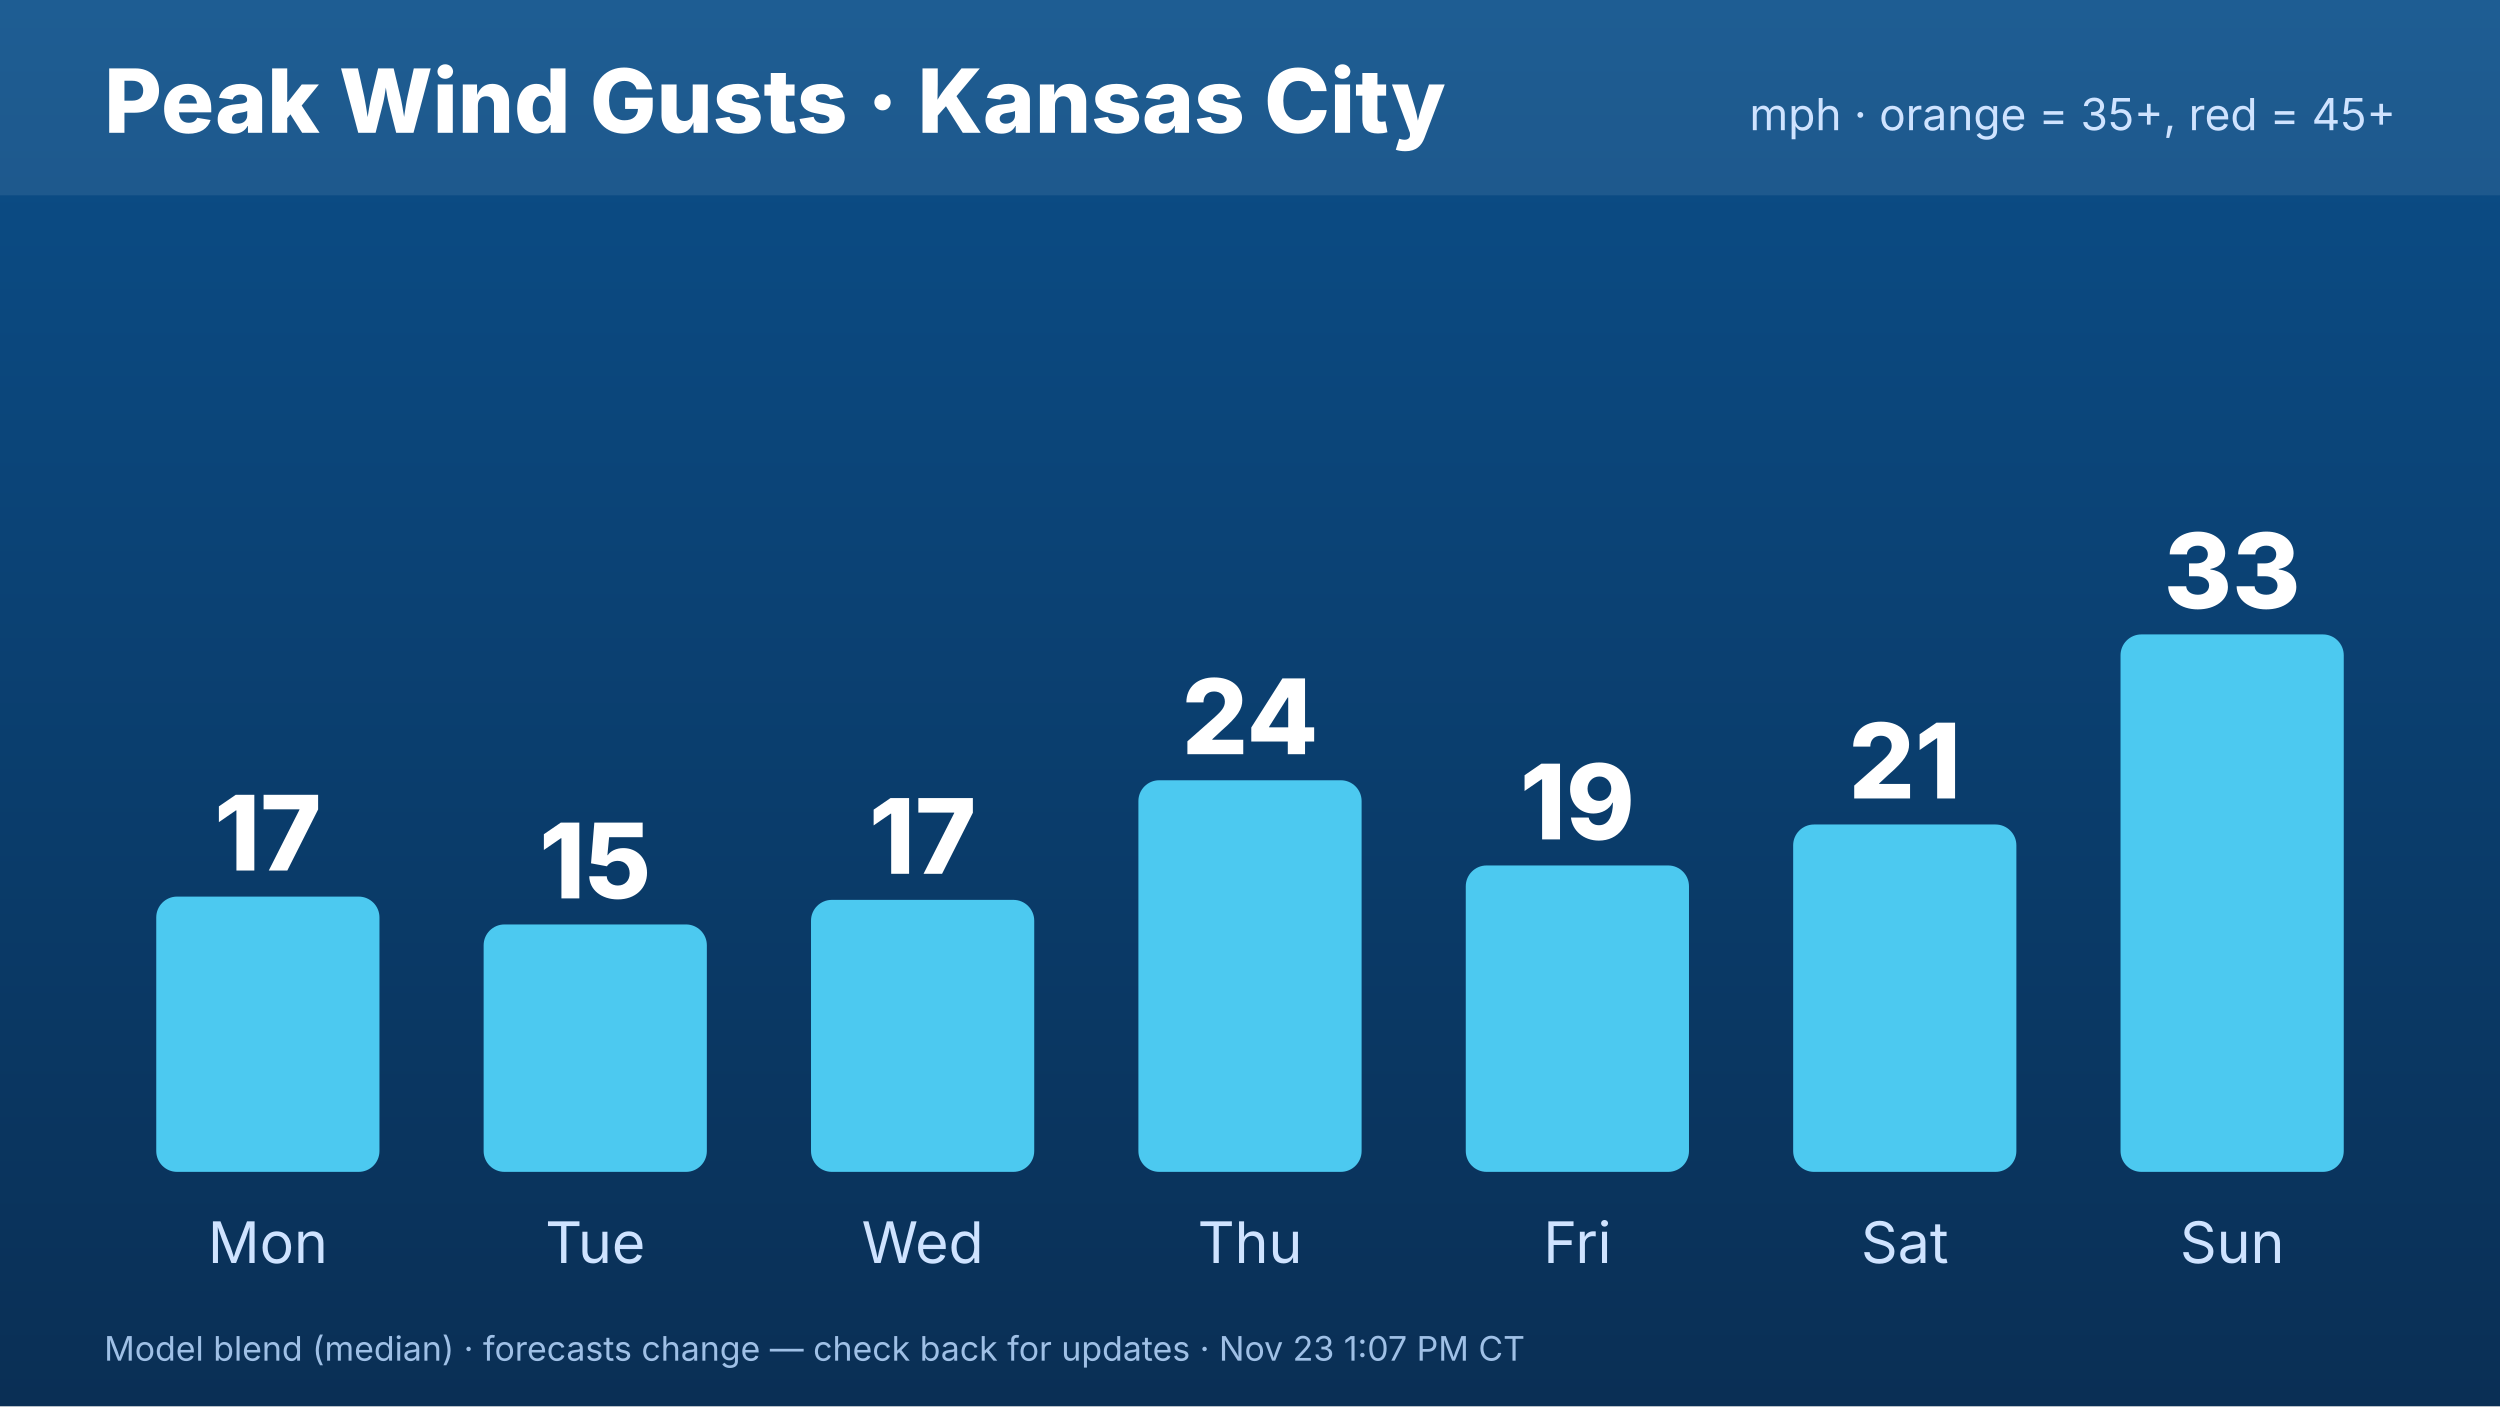
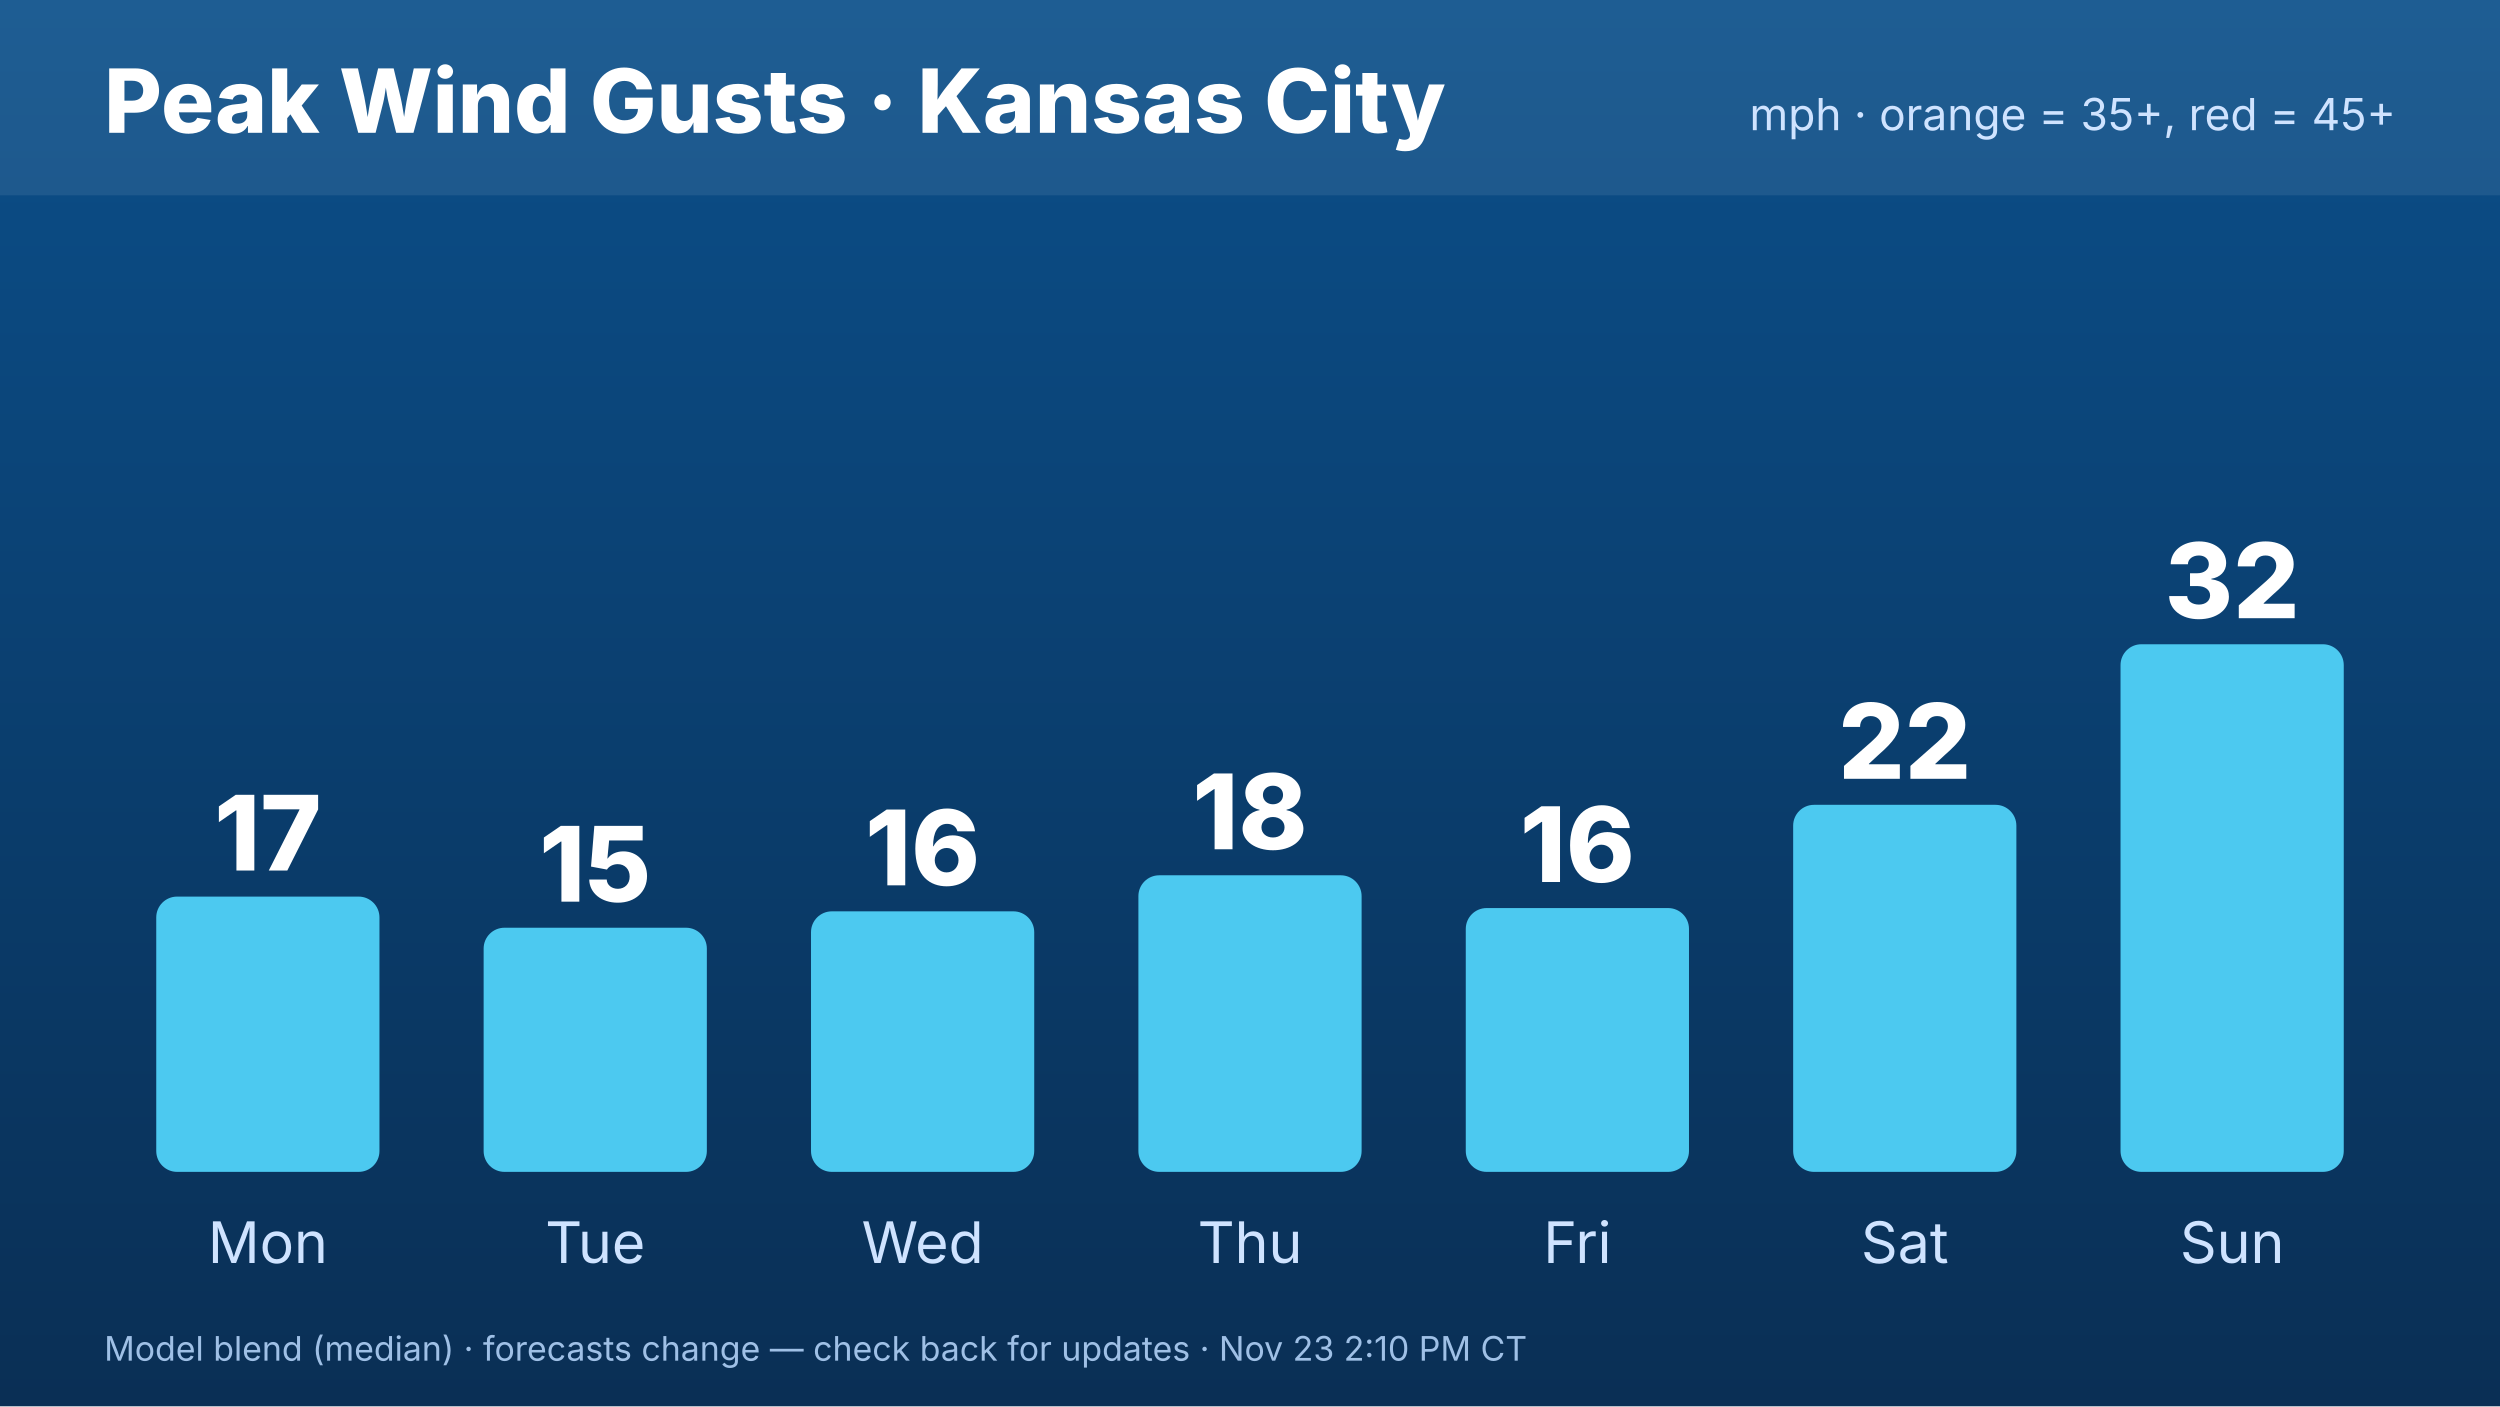
<svg xmlns="http://www.w3.org/2000/svg" width="1920" height="1080" viewBox="0 0 1920 1080" font-family="Inter,Helvetica,Arial,sans-serif">
  <defs>
    <linearGradient id="bg" x1="0" y1="0" x2="0" y2="1">
      <stop offset="0" stop-color="#0b4f8a" />
      <stop offset="1" stop-color="#0a2f55" />
    </linearGradient>
  </defs>
  <rect width="1920" height="1080" fill="url(#bg)" />
  <rect x="0" y="0" width="1920" height="150" fill="#ffffff" opacity=".08" />
  <text x="80" y="102" font-size="68" font-weight="800" fill="#fff">Peak Wind Gusts · Kansas City</text>
  <text x="1840" y="100" font-size="34" fill="#cfe3ff" text-anchor="end">mph · orange = 35+, red = 45+</text>
  <rect x="120.0" y="688.584" width="171.429" height="211.416" rx="16" fill="#4cc9f0" />
  <text x="205.714" y="668.584" font-size="80" font-weight="800" fill="#fff" text-anchor="middle">17</text>
  <text x="205.714" y="970" font-size="44" fill="#cfe3ff" text-anchor="middle">Mon</text>
-   <rect x="371.429" y="709.978" width="171.429" height="190.022" rx="16" fill="#4cc9f0" />
-   <text x="457.143" y="689.978" font-size="80" font-weight="800" fill="#fff" text-anchor="middle">15</text>
+   <rect x="371.429" y="712.494" width="171.429" height="187.506" rx="16" fill="#4cc9f0" />
+   <text x="457.143" y="692.494" font-size="80" font-weight="800" fill="#fff" text-anchor="middle">15</text>
  <text x="457.143" y="970" font-size="44" fill="#cfe3ff" text-anchor="middle">Tue</text>
-   <rect x="622.857" y="691.101" width="171.429" height="208.899" rx="16" fill="#4cc9f0" />
-   <text x="708.571" y="671.101" font-size="80" font-weight="800" fill="#fff" text-anchor="middle">17</text>
+   <rect x="622.857" y="699.91" width="171.429" height="200.09" rx="16" fill="#4cc9f0" />
+   <text x="708.571" y="679.91" font-size="80" font-weight="800" fill="#fff" text-anchor="middle">16</text>
  <text x="708.571" y="970" font-size="44" fill="#cfe3ff" text-anchor="middle">Wed</text>
-   <rect x="874.286" y="599.236" width="171.429" height="300.764" rx="16" fill="#4cc9f0" />
-   <text x="960" y="579.236" font-size="80" font-weight="800" fill="#fff" text-anchor="middle">24</text>
+   <rect x="874.286" y="672.225" width="171.429" height="227.775" rx="16" fill="#4cc9f0" />
+   <text x="960" y="652.225" font-size="80" font-weight="800" fill="#fff" text-anchor="middle">18</text>
  <text x="960" y="970" font-size="44" fill="#cfe3ff" text-anchor="middle">Thu</text>
-   <rect x="1125.714" y="664.674" width="171.429" height="235.326" rx="16" fill="#4cc9f0" />
-   <text x="1211.429" y="644.674" font-size="80" font-weight="800" fill="#fff" text-anchor="middle">19</text>
+   <rect x="1125.714" y="697.393" width="171.429" height="202.607" rx="16" fill="#4cc9f0" />
+   <text x="1211.429" y="677.393" font-size="80" font-weight="800" fill="#fff" text-anchor="middle">16</text>
  <text x="1211.429" y="970" font-size="44" fill="#cfe3ff" text-anchor="middle">Fri</text>
-   <rect x="1377.143" y="633.213" width="171.429" height="266.787" rx="16" fill="#4cc9f0" />
-   <text x="1462.857" y="613.213" font-size="80" font-weight="800" fill="#fff" text-anchor="middle">21</text>
+   <rect x="1377.143" y="618.112" width="171.429" height="281.888" rx="16" fill="#4cc9f0" />
+   <text x="1462.857" y="598.112" font-size="80" font-weight="800" fill="#fff" text-anchor="middle">22</text>
  <text x="1462.857" y="970" font-size="44" fill="#cfe3ff" text-anchor="middle">Sat</text>
-   <rect x="1628.571" y="487.236" width="171.429" height="412.764" rx="16" fill="#4cc9f0" />
-   <text x="1714.286" y="467.236" font-size="80" font-weight="800" fill="#fff" text-anchor="middle">33</text>
+   <rect x="1628.571" y="494.787" width="171.429" height="405.213" rx="16" fill="#4cc9f0" />
+   <text x="1714.286" y="474.787" font-size="80" font-weight="800" fill="#fff" text-anchor="middle">32</text>
  <text x="1714.286" y="970" font-size="44" fill="#cfe3ff" text-anchor="middle">Sun</text>
-   <text x="80" y="1045" font-size="26" fill="#9fc0e6">Model blend (median) · forecasts change — check back for updates · Nov 23 1:07 PM CT</text>
+   <text x="80" y="1045" font-size="26" fill="#9fc0e6">Model blend (median) · forecasts change — check back for updates · Nov 23 2:10 PM CT</text>
</svg>
